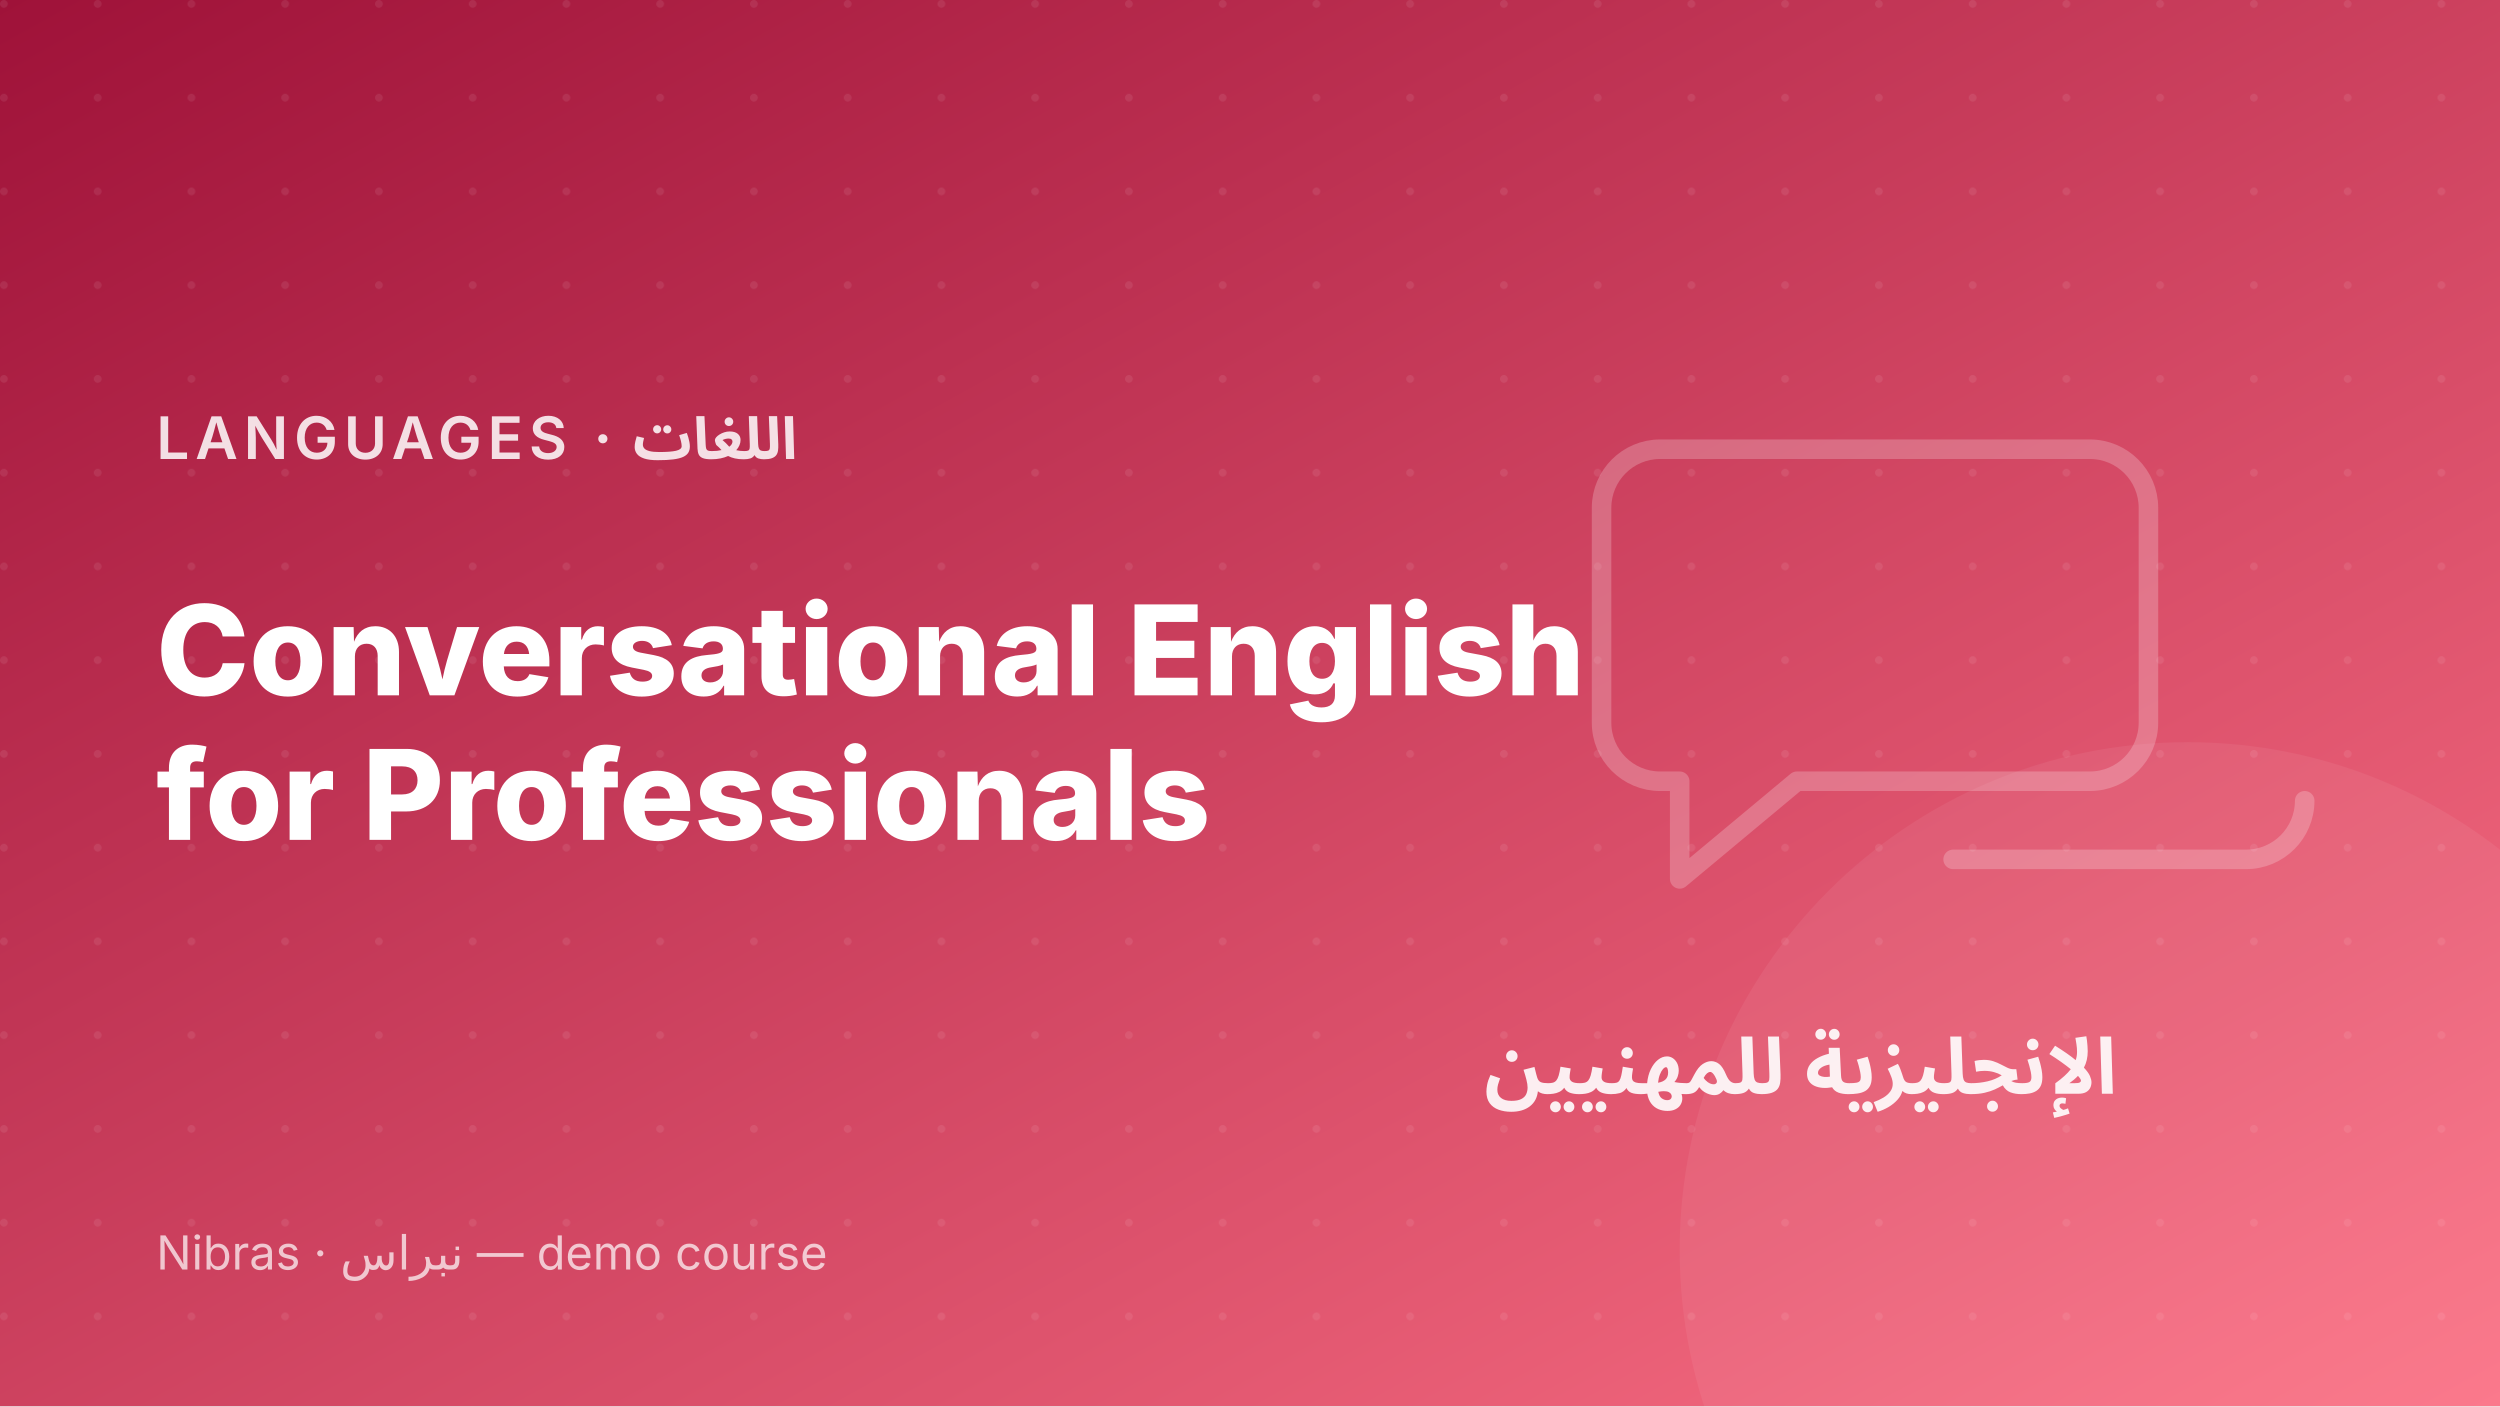
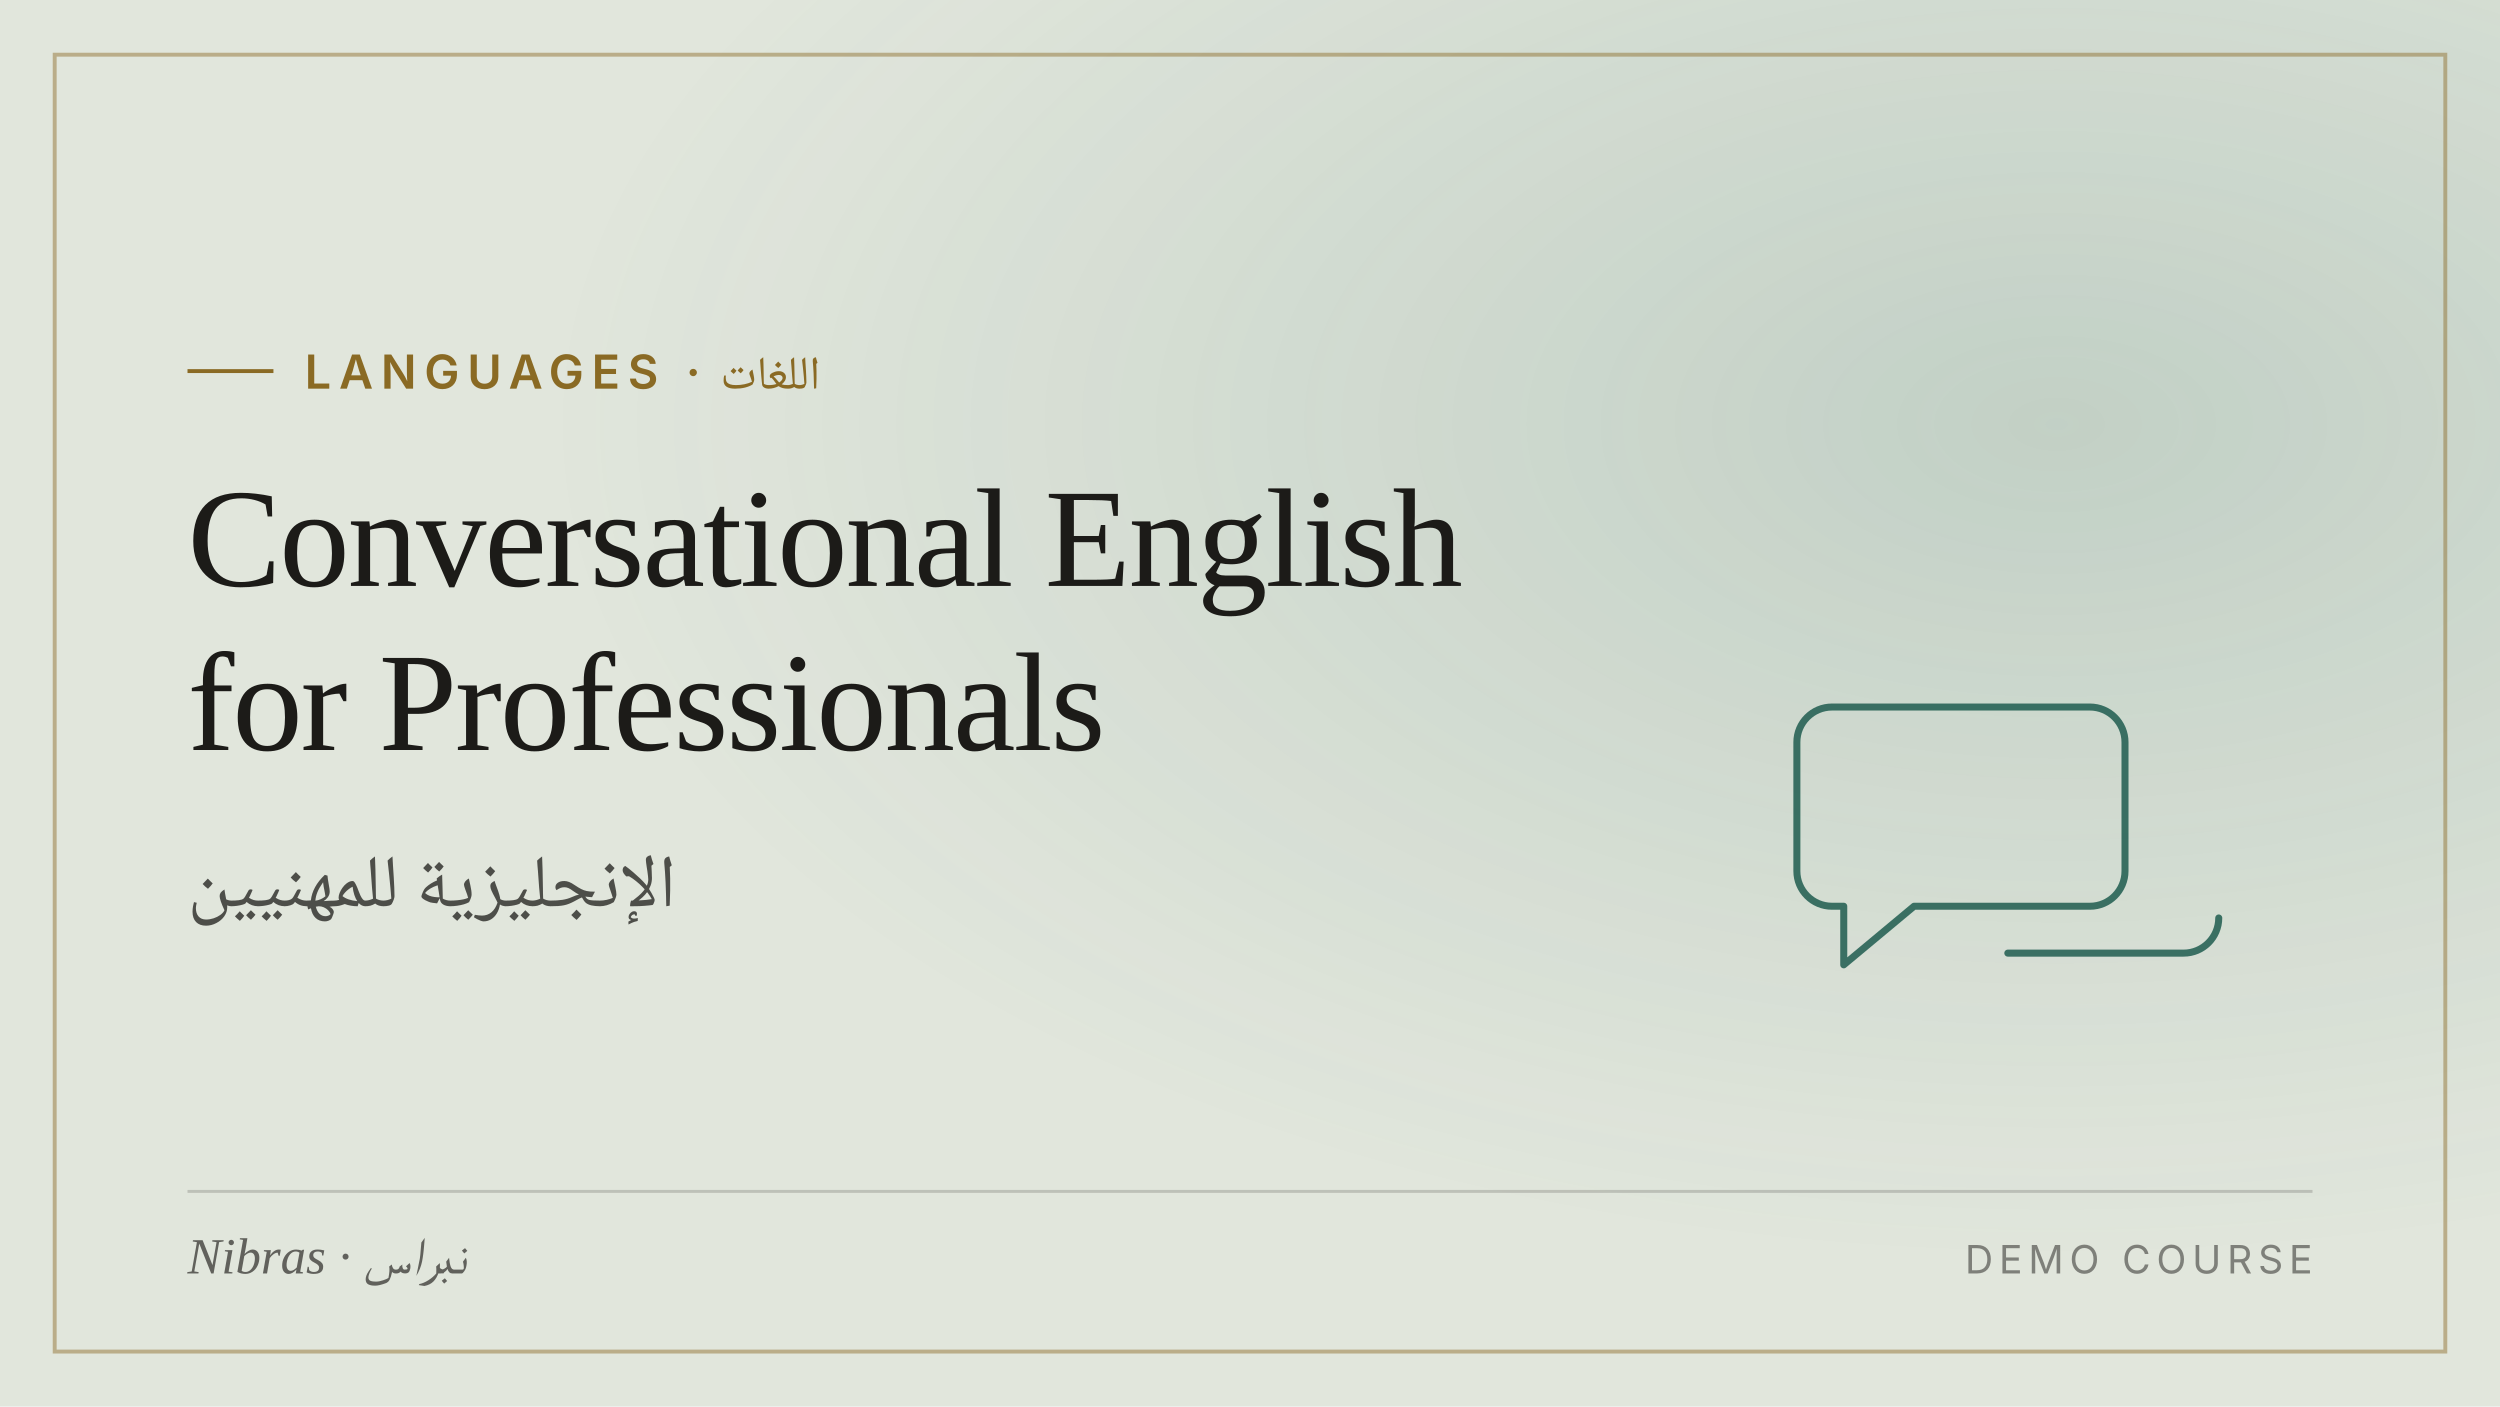
- <svg xmlns="http://www.w3.org/2000/svg" width="1280" height="720" viewBox="0 0 1280 720">
+ <svg xmlns="http://www.w3.org/2000/svg" width="1280" height="720" viewBox="0 0 1280 720" data-paper-ink="1">
  <defs>
-     <linearGradient id="g" x1="0" y1="0" x2="1" y2="1">
-       <stop offset="0" stop-color="#9f1239" />
-       <stop offset="1" stop-color="#fb7185" />
-     </linearGradient>
-     <pattern id="p" width="48" height="48" patternUnits="userSpaceOnUse">
-       <circle cx="2" cy="2" r="2" fill="#fff" fill-opacity="0.08" />
-     </pattern>
+     <radialGradient id="lamp" cx="0.82" cy="0.3" r="0.6">
+       <stop offset="0" stop-color="#1f5c4f" stop-opacity="0.16" />
+       <stop offset="1" stop-color="#1f5c4f" stop-opacity="0" />
+     </radialGradient>
  </defs>
-   <rect width="1280" height="720" fill="url(#g)" />
-   <rect width="1280" height="720" fill="url(#p)" />
-   <circle cx="1120" cy="640" r="260" fill="#fff" fill-opacity="0.06" />
-   <g fill="none" stroke="#fff" stroke-opacity="0.22" stroke-width="10" stroke-linecap="round" stroke-linejoin="round">
-     <path d="M850 230h220a30 30 0 0 1 30 30v110a30 30 0 0 1-30 30h-150l-60 50v-50h-10a30 30 0 0 1-30-30v-110a30 30 0 0 1 30-30z" />
-     <path d="M1000 440h150a30 30 0 0 0 30-30" />
+   <rect width="1280" height="720" fill="#e1e6dc" />
+   <rect width="1280" height="720" fill="url(#lamp)" />
+   <rect x="28" y="28" width="1224" height="664" fill="none" stroke="#8a6a24" stroke-opacity="0.45" stroke-width="2" />
+   <g transform="translate(1184 560) scale(0.6) translate(-1260 -560)">
+     <g fill="none" stroke="#1f5c4f" stroke-opacity="0.85" stroke-width="6" stroke-linecap="round" stroke-linejoin="round">
+       <path d="M850 230h220a30 30 0 0 1 30 30v110a30 30 0 0 1-30 30h-150l-60 50v-50h-10a30 30 0 0 1-30-30v-110a30 30 0 0 1 30-30z" />
+       <path d="M1000 440h150a30 30 0 0 0 30-30" />
+     </g>
  </g>
-   <text x="80" y="235" font-family="Inter, Segoe UI, Arial, sans-serif" font-size="30" font-weight="600" letter-spacing="3" fill="#fff" fill-opacity="0.85">LANGUAGES · <tspan font-family="Noto Sans Arabic, Segoe UI, Tahoma, sans-serif" letter-spacing="0">اللغات</tspan>
+   <line x1="96" y1="190" x2="140" y2="190" stroke="#8a6a24" stroke-width="2" />
+   <text x="156" y="199" font-family="Inter, 'Segoe UI', Arial, sans-serif" font-size="24" font-weight="600" letter-spacing="4" fill="#8a6a24">LANGUAGES · <tspan font-family="'Noto Naskh Arabic', 'Traditional Arabic', 'Times New Roman', serif" letter-spacing="0" font-weight="500">اللغات</tspan>
  </text>
-   <text x="80" y="356" font-family="Inter, Segoe UI, Arial, sans-serif" font-size="64" font-weight="800" fill="#fff">
-     <tspan x="80" dy="0">Conversational English</tspan>
-     <tspan x="80" dy="74">for Professionals</tspan>
+   <text x="96" y="300" font-family="Newsreader, Georgia, 'Times New Roman', serif" font-size="72" font-weight="500" letter-spacing="-1" fill="#1c1b18">
+     <tspan x="96" dy="0">Conversational English</tspan>
+     <tspan x="96" dy="84">for Professionals</tspan>
  </text>
-   <text x="80" y="560" direction="rtl" unicode-bidi="plaintext" font-family="Noto Sans Arabic, Segoe UI, Tahoma, sans-serif" font-size="40" font-weight="600" fill="#fff" fill-opacity="0.9" text-anchor="end" transform="translate(0 0)">
-     <tspan x="760">الإنجليزية للمهنيين</tspan>
+   <text x="96" y="464" direction="rtl" unicode-bidi="plaintext" text-anchor="end" font-family="'Noto Naskh Arabic', 'Traditional Arabic', 'Times New Roman', serif" font-size="38" fill="#1c1b18" fill-opacity="0.75">
+     <tspan x="96">الإنجليزية للمهنيين</tspan>
  </text>
-   <text x="80" y="650" font-family="Inter, Segoe UI, Arial, sans-serif" font-size="24" fill="#fff" fill-opacity="0.7">Nibras · نبراس — demo course</text>
+   <line x1="96" y1="610" x2="1184" y2="610" stroke="#1c1b18" stroke-opacity="0.18" stroke-width="1.5" />
+   <text x="96" y="652" font-family="Newsreader, Georgia, 'Times New Roman', serif" font-size="26" font-style="italic" fill="#1c1b18" fill-opacity="0.65">Nibras · نبراس</text>
+   <text x="1184" y="652" text-anchor="end" font-family="Inter, 'Segoe UI', Arial, sans-serif" font-size="20" letter-spacing="3" fill="#1c1b18" fill-opacity="0.5">DEMO COURSE</text>
</svg>
